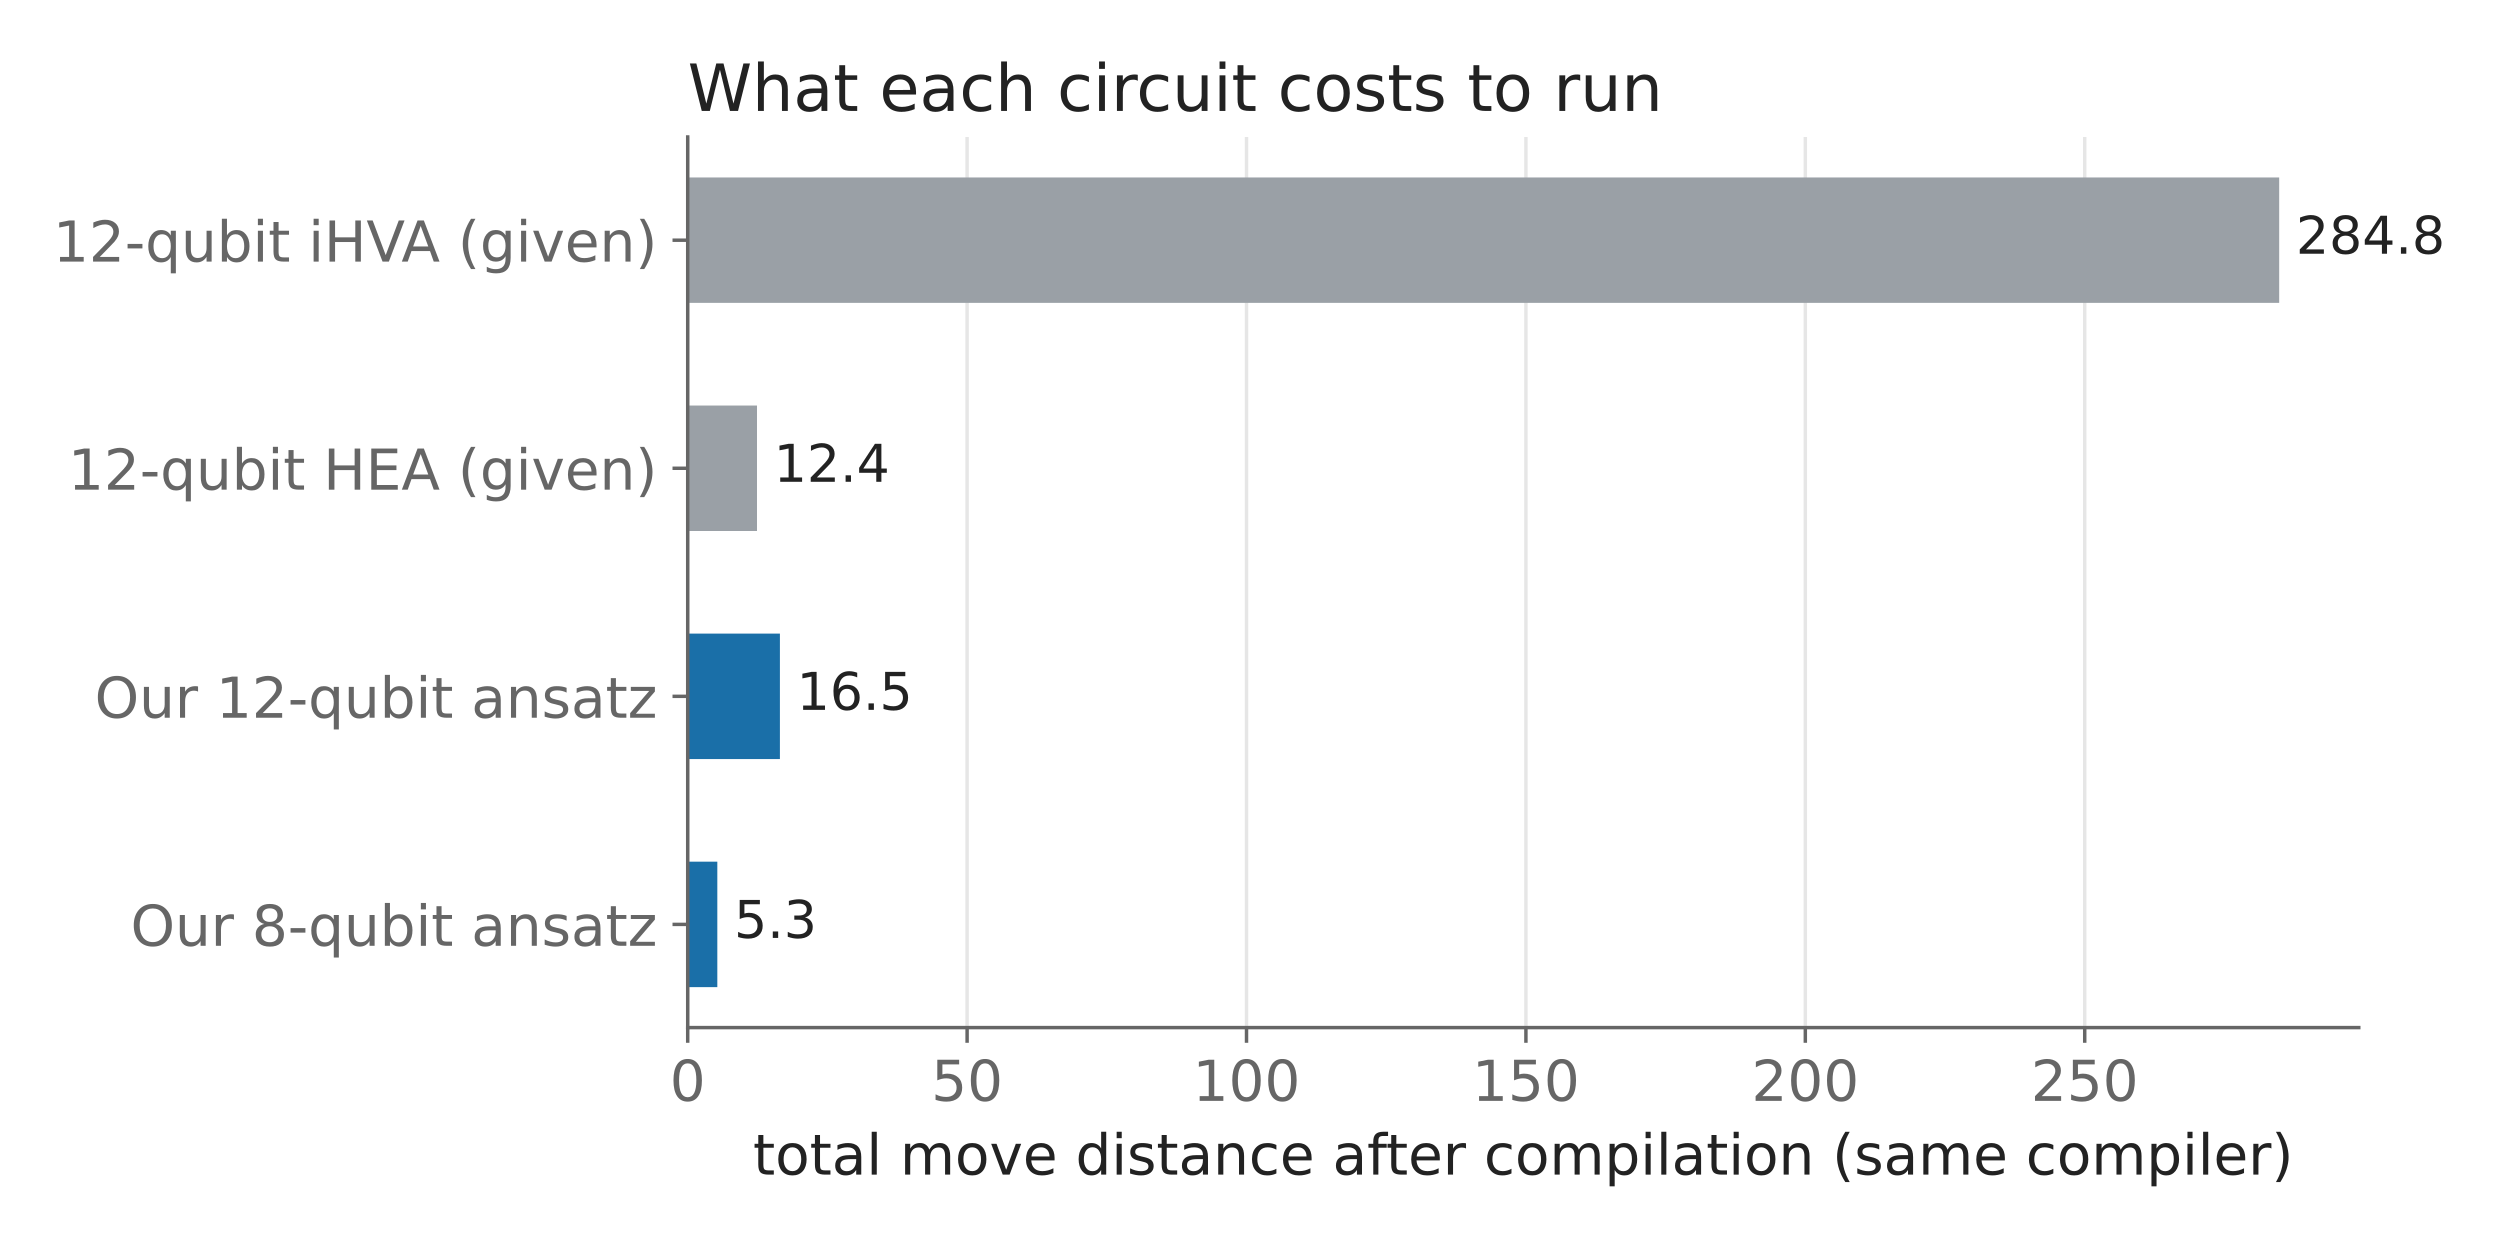
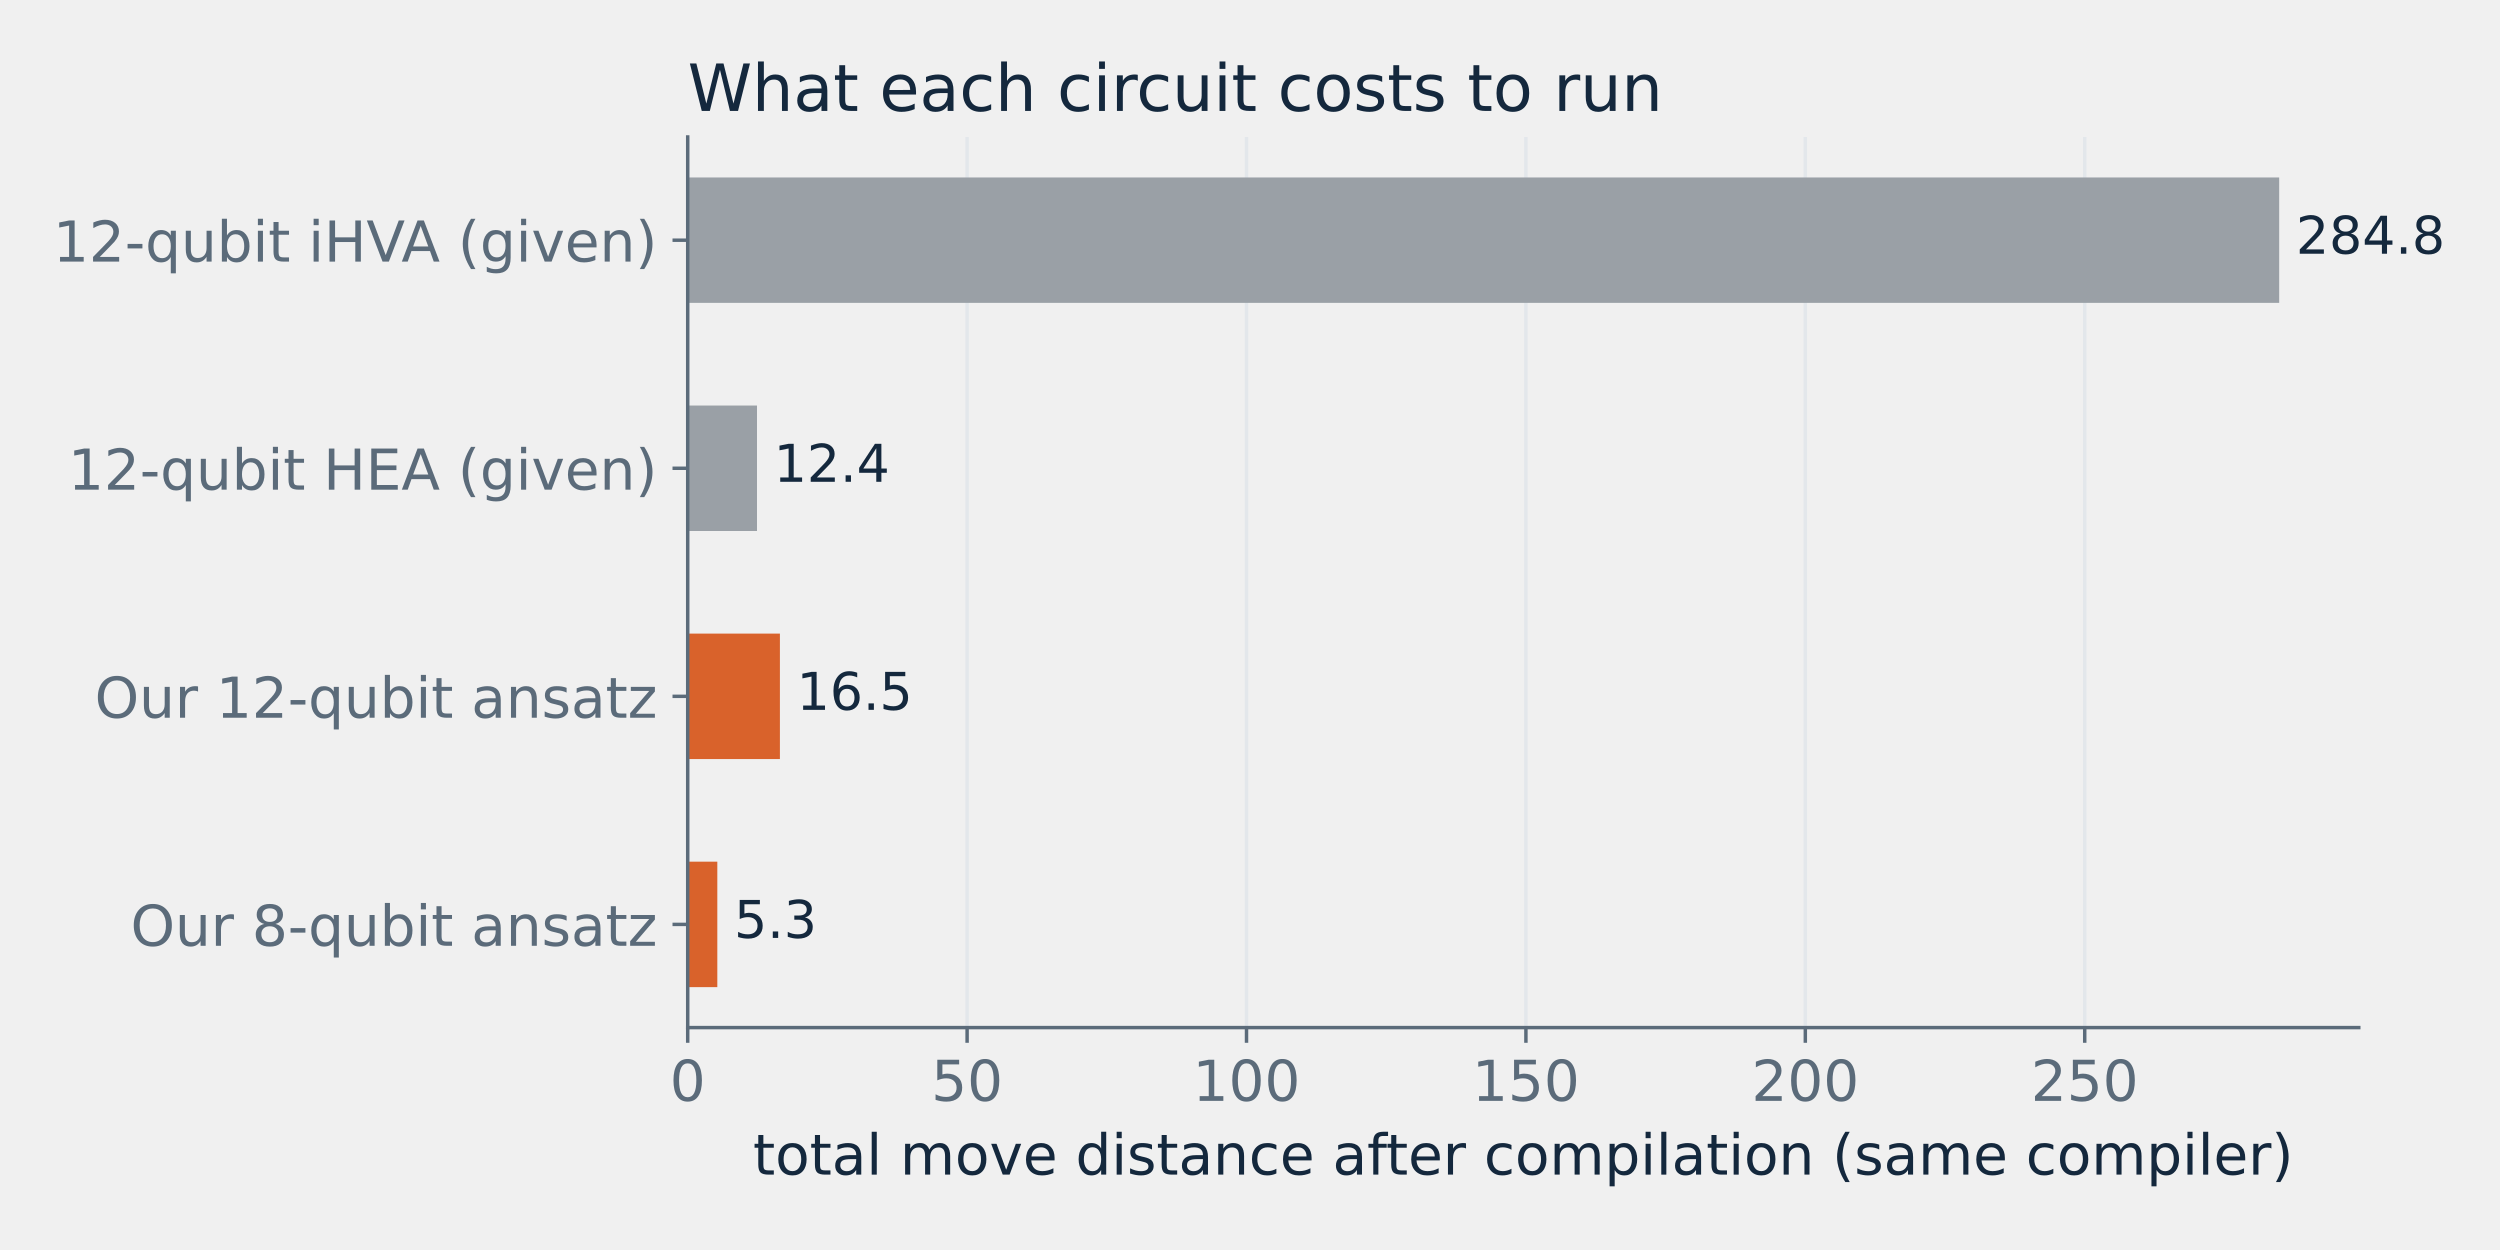
<svg xmlns="http://www.w3.org/2000/svg" xmlns:xlink="http://www.w3.org/1999/xlink" width="576pt" height="288pt" viewBox="0 0 576 288" version="1.1">
  <defs>
    <style type="text/css">*{stroke-linejoin: round; stroke-linecap: butt}</style>
  </defs>
  <g id="figure_1">
    <g id="patch_1">
-       <path d="M 0 288  L 576 288  L 576 0  L 0 0  z " style="fill: #ffffff" />
+       <path d="M 0 288  L 576 288  L 576 0  L 0 0  L 0 288  z " style="fill: none" />
    </g>
    <g id="axes_1">
      <g id="patch_2">
-         <path d="M 158.447 236.757  L 543.459 236.757  L 543.459 31.56  L 158.447 31.56  z " style="fill: #ffffff" />
+         <path d="M 158.447 236.757  L 543.459 236.757  L 543.459 31.56  L 158.447 31.56  L 158.447 236.757  z " style="fill: none" />
      </g>
      <g id="matplotlib.axis_1">
        <g id="xtick_1">
          <g id="line2d_1">
-             <path d="M 158.447 236.757  L 158.447 31.56  " clip-path="url(#p3e7af42c9e)" style="fill: none; stroke: #e6e6e6; stroke-width: 0.8; stroke-linecap: square" />
+             <path d="M 158.447 236.757  L 158.447 31.56  " clip-path="url(#p22d587f253)" style="fill: none; stroke: #e3e7eb; stroke-width: 0.8; stroke-linecap: square" />
          </g>
          <g id="line2d_2">
            <defs>
-               <path id="m13dc47c329" d="M 0 0  L 0 3.5  " style="stroke: #666666; stroke-width: 0.8" />
+               <path id="m5f0a2d4495" d="M 0 0  L 0 3.5  " style="stroke: #5b6b7a; stroke-width: 0.8" />
            </defs>
            <g>
-               <use xlink:href="#m13dc47c329" x="158.447" y="236.757" style="fill: #666666; stroke: #666666; stroke-width: 0.8" />
+               <use xlink:href="#m5f0a2d4495" x="158.447" y="236.757" style="fill: #5b6b7a; stroke: #5b6b7a; stroke-width: 0.8" />
            </g>
          </g>
          <g id="text_1">
-             <g style="fill: #666666" transform="translate(154.3119 253.6339) scale(0.13 -0.13)">
+             <g style="fill: #5b6b7a" transform="translate(154.3119 253.6339) scale(0.13 -0.13)">
              <defs>
                <path id="DejaVuSans-13" d="M 2034 4250  Q 1547 4250 1301 3770  Q 1056 3291 1056 2328  Q 1056 1369 1301 889  Q 1547 409 2034 409  Q 2525 409 2770 889  Q 3016 1369 3016 2328  Q 3016 3291 2770 3770  Q 2525 4250 2034 4250  z M 2034 4750  Q 2819 4750 3233 4129  Q 3647 3509 3647 2328  Q 3647 1150 3233 529  Q 2819 -91 2034 -91  Q 1250 -91 836 529  Q 422 1150 422 2328  Q 422 3509 836 4129  Q 1250 4750 2034 4750  z " transform="scale(0.015625)" />
              </defs>
              <use xlink:href="#DejaVuSans-13" />
            </g>
          </g>
        </g>
        <g id="xtick_2">
          <g id="line2d_3">
-             <path d="M 222.822 236.757  L 222.822 31.56  " clip-path="url(#p3e7af42c9e)" style="fill: none; stroke: #e6e6e6; stroke-width: 0.8; stroke-linecap: square" />
+             <path d="M 222.822 236.757  L 222.822 31.56  " clip-path="url(#p22d587f253)" style="fill: none; stroke: #e3e7eb; stroke-width: 0.8; stroke-linecap: square" />
          </g>
          <g id="line2d_4">
            <g>
-               <use xlink:href="#m13dc47c329" x="222.822" y="236.757" style="fill: #666666; stroke: #666666; stroke-width: 0.8" />
+               <use xlink:href="#m5f0a2d4495" x="222.822" y="236.757" style="fill: #5b6b7a; stroke: #5b6b7a; stroke-width: 0.8" />
            </g>
          </g>
          <g id="text_2">
-             <g style="fill: #666666" transform="translate(214.5508 253.6339) scale(0.13 -0.13)">
+             <g style="fill: #5b6b7a" transform="translate(214.5508 253.6339) scale(0.13 -0.13)">
              <defs>
                <path id="DejaVuSans-18" d="M 691 4666  L 3169 4666  L 3169 4134  L 1269 4134  L 1269 2991  Q 1406 3038 1543 3061  Q 1681 3084 1819 3084  Q 2600 3084 3056 2656  Q 3513 2228 3513 1497  Q 3513 744 3044 326  Q 2575 -91 1722 -91  Q 1428 -91 1123 -41  Q 819 9 494 109  L 494 744  Q 775 591 1075 516  Q 1375 441 1709 441  Q 2250 441 2565 725  Q 2881 1009 2881 1497  Q 2881 1984 2565 2268  Q 2250 2553 1709 2553  Q 1456 2553 1204 2497  Q 953 2441 691 2322  L 691 4666  z " transform="scale(0.015625)" />
              </defs>
              <use xlink:href="#DejaVuSans-18" />
              <use xlink:href="#DejaVuSans-13" transform="translate(63.625 0)" />
            </g>
          </g>
        </g>
        <g id="xtick_3">
          <g id="line2d_5">
-             <path d="M 287.197 236.757  L 287.197 31.56  " clip-path="url(#p3e7af42c9e)" style="fill: none; stroke: #e6e6e6; stroke-width: 0.8; stroke-linecap: square" />
+             <path d="M 287.197 236.757  L 287.197 31.56  " clip-path="url(#p22d587f253)" style="fill: none; stroke: #e3e7eb; stroke-width: 0.8; stroke-linecap: square" />
          </g>
          <g id="line2d_6">
            <g>
-               <use xlink:href="#m13dc47c329" x="287.197" y="236.757" style="fill: #666666; stroke: #666666; stroke-width: 0.8" />
+               <use xlink:href="#m5f0a2d4495" x="287.197" y="236.757" style="fill: #5b6b7a; stroke: #5b6b7a; stroke-width: 0.8" />
            </g>
          </g>
          <g id="text_3">
-             <g style="fill: #666666" transform="translate(274.7897 253.6339) scale(0.13 -0.13)">
+             <g style="fill: #5b6b7a" transform="translate(274.7897 253.6339) scale(0.13 -0.13)">
              <defs>
                <path id="DejaVuSans-14" d="M 794 531  L 1825 531  L 1825 4091  L 703 3866  L 703 4441  L 1819 4666  L 2450 4666  L 2450 531  L 3481 531  L 3481 0  L 794 0  L 794 531  z " transform="scale(0.015625)" />
              </defs>
              <use xlink:href="#DejaVuSans-14" />
              <use xlink:href="#DejaVuSans-13" transform="translate(63.625 0)" />
              <use xlink:href="#DejaVuSans-13" transform="translate(127.25 0)" />
            </g>
          </g>
        </g>
        <g id="xtick_4">
          <g id="line2d_7">
-             <path d="M 351.571 236.757  L 351.571 31.56  " clip-path="url(#p3e7af42c9e)" style="fill: none; stroke: #e6e6e6; stroke-width: 0.8; stroke-linecap: square" />
+             <path d="M 351.571 236.757  L 351.571 31.56  " clip-path="url(#p22d587f253)" style="fill: none; stroke: #e3e7eb; stroke-width: 0.8; stroke-linecap: square" />
          </g>
          <g id="line2d_8">
            <g>
-               <use xlink:href="#m13dc47c329" x="351.571" y="236.757" style="fill: #666666; stroke: #666666; stroke-width: 0.8" />
+               <use xlink:href="#m5f0a2d4495" x="351.571" y="236.757" style="fill: #5b6b7a; stroke: #5b6b7a; stroke-width: 0.8" />
            </g>
          </g>
          <g id="text_4">
-             <g style="fill: #666666" transform="translate(339.1643 253.6339) scale(0.13 -0.13)">
+             <g style="fill: #5b6b7a" transform="translate(339.1643 253.6339) scale(0.13 -0.13)">
              <use xlink:href="#DejaVuSans-14" />
              <use xlink:href="#DejaVuSans-18" transform="translate(63.625 0)" />
              <use xlink:href="#DejaVuSans-13" transform="translate(127.25 0)" />
            </g>
          </g>
        </g>
        <g id="xtick_5">
          <g id="line2d_9">
-             <path d="M 415.946 236.757  L 415.946 31.56  " clip-path="url(#p3e7af42c9e)" style="fill: none; stroke: #e6e6e6; stroke-width: 0.8; stroke-linecap: square" />
+             <path d="M 415.946 236.757  L 415.946 31.56  " clip-path="url(#p22d587f253)" style="fill: none; stroke: #e3e7eb; stroke-width: 0.8; stroke-linecap: square" />
          </g>
          <g id="line2d_10">
            <g>
-               <use xlink:href="#m13dc47c329" x="415.946" y="236.757" style="fill: #666666; stroke: #666666; stroke-width: 0.8" />
+               <use xlink:href="#m5f0a2d4495" x="415.946" y="236.757" style="fill: #5b6b7a; stroke: #5b6b7a; stroke-width: 0.8" />
            </g>
          </g>
          <g id="text_5">
-             <g style="fill: #666666" transform="translate(403.5388 253.6339) scale(0.13 -0.13)">
+             <g style="fill: #5b6b7a" transform="translate(403.5388 253.6339) scale(0.13 -0.13)">
              <defs>
                <path id="DejaVuSans-15" d="M 1228 531  L 3431 531  L 3431 0  L 469 0  L 469 531  Q 828 903 1448 1529  Q 2069 2156 2228 2338  Q 2531 2678 2651 2914  Q 2772 3150 2772 3378  Q 2772 3750 2511 3984  Q 2250 4219 1831 4219  Q 1534 4219 1204 4116  Q 875 4013 500 3803  L 500 4441  Q 881 4594 1212 4672  Q 1544 4750 1819 4750  Q 2544 4750 2975 4387  Q 3406 4025 3406 3419  Q 3406 3131 3298 2873  Q 3191 2616 2906 2266  Q 2828 2175 2409 1742  Q 1991 1309 1228 531  z " transform="scale(0.015625)" />
              </defs>
              <use xlink:href="#DejaVuSans-15" />
              <use xlink:href="#DejaVuSans-13" transform="translate(63.625 0)" />
              <use xlink:href="#DejaVuSans-13" transform="translate(127.25 0)" />
            </g>
          </g>
        </g>
        <g id="xtick_6">
          <g id="line2d_11">
-             <path d="M 480.32 236.757  L 480.32 31.56  " clip-path="url(#p3e7af42c9e)" style="fill: none; stroke: #e6e6e6; stroke-width: 0.8; stroke-linecap: square" />
+             <path d="M 480.32 236.757  L 480.32 31.56  " clip-path="url(#p22d587f253)" style="fill: none; stroke: #e3e7eb; stroke-width: 0.8; stroke-linecap: square" />
          </g>
          <g id="line2d_12">
            <g>
-               <use xlink:href="#m13dc47c329" x="480.32" y="236.757" style="fill: #666666; stroke: #666666; stroke-width: 0.8" />
+               <use xlink:href="#m5f0a2d4495" x="480.32" y="236.757" style="fill: #5b6b7a; stroke: #5b6b7a; stroke-width: 0.8" />
            </g>
          </g>
          <g id="text_6">
-             <g style="fill: #666666" transform="translate(467.9134 253.6339) scale(0.13 -0.13)">
+             <g style="fill: #5b6b7a" transform="translate(467.9134 253.6339) scale(0.13 -0.13)">
              <use xlink:href="#DejaVuSans-15" />
              <use xlink:href="#DejaVuSans-18" transform="translate(63.625 0)" />
              <use xlink:href="#DejaVuSans-13" transform="translate(127.25 0)" />
            </g>
          </g>
        </g>
        <g id="text_7">
-           <g style="fill: #222222" transform="translate(173.5011 270.6349) scale(0.13 -0.13)">
+           <g style="fill: #14283d" transform="translate(173.5011 270.6349) scale(0.13 -0.13)">
            <defs>
              <path id="DejaVuSans-57" d="M 1172 4494  L 1172 3500  L 2356 3500  L 2356 3053  L 1172 3053  L 1172 1153  Q 1172 725 1289 603  Q 1406 481 1766 481  L 2356 481  L 2356 0  L 1766 0  Q 1100 0 847 248  Q 594 497 594 1153  L 594 3053  L 172 3053  L 172 3500  L 594 3500  L 594 4494  L 1172 4494  z " transform="scale(0.015625)" />
              <path id="DejaVuSans-52" d="M 1959 3097  Q 1497 3097 1228 2736  Q 959 2375 959 1747  Q 959 1119 1226 758  Q 1494 397 1959 397  Q 2419 397 2687 759  Q 2956 1122 2956 1747  Q 2956 2369 2687 2733  Q 2419 3097 1959 3097  z M 1959 3584  Q 2709 3584 3137 3096  Q 3566 2609 3566 1747  Q 3566 888 3137 398  Q 2709 -91 1959 -91  Q 1206 -91 779 398  Q 353 888 353 1747  Q 353 2609 779 3096  Q 1206 3584 1959 3584  z " transform="scale(0.015625)" />
              <path id="DejaVuSans-44" d="M 2194 1759  Q 1497 1759 1228 1600  Q 959 1441 959 1056  Q 959 750 1161 570  Q 1363 391 1709 391  Q 2188 391 2477 730  Q 2766 1069 2766 1631  L 2766 1759  L 2194 1759  z M 3341 1997  L 3341 0  L 2766 0  L 2766 531  Q 2569 213 2275 61  Q 1981 -91 1556 -91  Q 1019 -91 701 211  Q 384 513 384 1019  Q 384 1609 779 1909  Q 1175 2209 1959 2209  L 2766 2209  L 2766 2266  Q 2766 2663 2505 2880  Q 2244 3097 1772 3097  Q 1472 3097 1187 3025  Q 903 2953 641 2809  L 641 3341  Q 956 3463 1253 3523  Q 1550 3584 1831 3584  Q 2591 3584 2966 3190  Q 3341 2797 3341 1997  z " transform="scale(0.015625)" />
              <path id="DejaVuSans-4f" d="M 603 4863  L 1178 4863  L 1178 0  L 603 0  L 603 4863  z " transform="scale(0.015625)" />
              <path id="DejaVuSans-3" transform="scale(0.015625)" />
              <path id="DejaVuSans-50" d="M 3328 2828  Q 3544 3216 3844 3400  Q 4144 3584 4550 3584  Q 5097 3584 5394 3201  Q 5691 2819 5691 2113  L 5691 0  L 5113 0  L 5113 2094  Q 5113 2597 4934 2840  Q 4756 3084 4391 3084  Q 3944 3084 3684 2787  Q 3425 2491 3425 1978  L 3425 0  L 2847 0  L 2847 2094  Q 2847 2600 2669 2842  Q 2491 3084 2119 3084  Q 1678 3084 1418 2786  Q 1159 2488 1159 1978  L 1159 0  L 581 0  L 581 3500  L 1159 3500  L 1159 2956  Q 1356 3278 1631 3431  Q 1906 3584 2284 3584  Q 2666 3584 2933 3390  Q 3200 3197 3328 2828  z " transform="scale(0.015625)" />
              <path id="DejaVuSans-59" d="M 191 3500  L 800 3500  L 1894 563  L 2988 3500  L 3597 3500  L 2284 0  L 1503 0  L 191 3500  z " transform="scale(0.015625)" />
              <path id="DejaVuSans-48" d="M 3597 1894  L 3597 1613  L 953 1613  Q 991 1019 1311 708  Q 1631 397 2203 397  Q 2534 397 2845 478  Q 3156 559 3463 722  L 3463 178  Q 3153 47 2828 -22  Q 2503 -91 2169 -91  Q 1331 -91 842 396  Q 353 884 353 1716  Q 353 2575 817 3079  Q 1281 3584 2069 3584  Q 2775 3584 3186 3129  Q 3597 2675 3597 1894  z M 3022 2063  Q 3016 2534 2758 2815  Q 2500 3097 2075 3097  Q 1594 3097 1305 2825  Q 1016 2553 972 2059  L 3022 2063  z " transform="scale(0.015625)" />
              <path id="DejaVuSans-47" d="M 2906 2969  L 2906 4863  L 3481 4863  L 3481 0  L 2906 0  L 2906 525  Q 2725 213 2448 61  Q 2172 -91 1784 -91  Q 1150 -91 751 415  Q 353 922 353 1747  Q 353 2572 751 3078  Q 1150 3584 1784 3584  Q 2172 3584 2448 3432  Q 2725 3281 2906 2969  z M 947 1747  Q 947 1113 1208 752  Q 1469 391 1925 391  Q 2381 391 2643 752  Q 2906 1113 2906 1747  Q 2906 2381 2643 2742  Q 2381 3103 1925 3103  Q 1469 3103 1208 2742  Q 947 2381 947 1747  z " transform="scale(0.015625)" />
              <path id="DejaVuSans-4c" d="M 603 3500  L 1178 3500  L 1178 0  L 603 0  L 603 3500  z M 603 4863  L 1178 4863  L 1178 4134  L 603 4134  L 603 4863  z " transform="scale(0.015625)" />
              <path id="DejaVuSans-56" d="M 2834 3397  L 2834 2853  Q 2591 2978 2328 3040  Q 2066 3103 1784 3103  Q 1356 3103 1142 2972  Q 928 2841 928 2578  Q 928 2378 1081 2264  Q 1234 2150 1697 2047  L 1894 2003  Q 2506 1872 2764 1633  Q 3022 1394 3022 966  Q 3022 478 2636 193  Q 2250 -91 1575 -91  Q 1294 -91 989 -36  Q 684 19 347 128  L 347 722  Q 666 556 975 473  Q 1284 391 1588 391  Q 1994 391 2212 530  Q 2431 669 2431 922  Q 2431 1156 2273 1281  Q 2116 1406 1581 1522  L 1381 1569  Q 847 1681 609 1914  Q 372 2147 372 2553  Q 372 3047 722 3315  Q 1072 3584 1716 3584  Q 2034 3584 2315 3537  Q 2597 3491 2834 3397  z " transform="scale(0.015625)" />
              <path id="DejaVuSans-51" d="M 3513 2113  L 3513 0  L 2938 0  L 2938 2094  Q 2938 2591 2744 2837  Q 2550 3084 2163 3084  Q 1697 3084 1428 2787  Q 1159 2491 1159 1978  L 1159 0  L 581 0  L 581 3500  L 1159 3500  L 1159 2956  Q 1366 3272 1645 3428  Q 1925 3584 2291 3584  Q 2894 3584 3203 3211  Q 3513 2838 3513 2113  z " transform="scale(0.015625)" />
              <path id="DejaVuSans-46" d="M 3122 3366  L 3122 2828  Q 2878 2963 2633 3030  Q 2388 3097 2138 3097  Q 1578 3097 1268 2742  Q 959 2388 959 1747  Q 959 1106 1268 751  Q 1578 397 2138 397  Q 2388 397 2633 464  Q 2878 531 3122 666  L 3122 134  Q 2881 22 2623 -34  Q 2366 -91 2075 -91  Q 1284 -91 818 406  Q 353 903 353 1747  Q 353 2603 823 3093  Q 1294 3584 2113 3584  Q 2378 3584 2631 3529  Q 2884 3475 3122 3366  z " transform="scale(0.015625)" />
              <path id="DejaVuSans-49" d="M 2375 4863  L 2375 4384  L 1825 4384  Q 1516 4384 1395 4259  Q 1275 4134 1275 3809  L 1275 3500  L 2222 3500  L 2222 3053  L 1275 3053  L 1275 0  L 697 0  L 697 3053  L 147 3053  L 147 3500  L 697 3500  L 697 3744  Q 697 4328 969 4595  Q 1241 4863 1831 4863  L 2375 4863  z " transform="scale(0.015625)" />
              <path id="DejaVuSans-55" d="M 2631 2963  Q 2534 3019 2420 3045  Q 2306 3072 2169 3072  Q 1681 3072 1420 2755  Q 1159 2438 1159 1844  L 1159 0  L 581 0  L 581 3500  L 1159 3500  L 1159 2956  Q 1341 3275 1631 3429  Q 1922 3584 2338 3584  Q 2397 3584 2469 3576  Q 2541 3569 2628 3553  L 2631 2963  z " transform="scale(0.015625)" />
              <path id="DejaVuSans-53" d="M 1159 525  L 1159 -1331  L 581 -1331  L 581 3500  L 1159 3500  L 1159 2969  Q 1341 3281 1617 3432  Q 1894 3584 2278 3584  Q 2916 3584 3314 3078  Q 3713 2572 3713 1747  Q 3713 922 3314 415  Q 2916 -91 2278 -91  Q 1894 -91 1617 61  Q 1341 213 1159 525  z M 3116 1747  Q 3116 2381 2855 2742  Q 2594 3103 2138 3103  Q 1681 3103 1420 2742  Q 1159 2381 1159 1747  Q 1159 1113 1420 752  Q 1681 391 2138 391  Q 2594 391 2855 752  Q 3116 1113 3116 1747  z " transform="scale(0.015625)" />
              <path id="DejaVuSans-b" d="M 1984 4856  Q 1566 4138 1362 3434  Q 1159 2731 1159 2009  Q 1159 1288 1364 580  Q 1569 -128 1984 -844  L 1484 -844  Q 1016 -109 783 600  Q 550 1309 550 2009  Q 550 2706 781 3412  Q 1013 4119 1484 4856  L 1984 4856  z " transform="scale(0.015625)" />
              <path id="DejaVuSans-c" d="M 513 4856  L 1013 4856  Q 1481 4119 1714 3412  Q 1947 2706 1947 2009  Q 1947 1309 1714 600  Q 1481 -109 1013 -844  L 513 -844  Q 928 -128 1133 580  Q 1338 1288 1338 2009  Q 1338 2731 1133 3434  Q 928 4138 513 4856  z " transform="scale(0.015625)" />
            </defs>
            <use xlink:href="#DejaVuSans-57" />
            <use xlink:href="#DejaVuSans-52" transform="translate(39.20312 0)" />
            <use xlink:href="#DejaVuSans-57" transform="translate(100.3906 0)" />
            <use xlink:href="#DejaVuSans-44" transform="translate(139.5938 0)" />
            <use xlink:href="#DejaVuSans-4f" transform="translate(200.875 0)" />
            <use xlink:href="#DejaVuSans-3" transform="translate(228.6562 0)" />
            <use xlink:href="#DejaVuSans-50" transform="translate(260.4375 0)" />
            <use xlink:href="#DejaVuSans-52" transform="translate(357.8438 0)" />
            <use xlink:href="#DejaVuSans-59" transform="translate(419.0312 0)" />
            <use xlink:href="#DejaVuSans-48" transform="translate(478.2188 0)" />
            <use xlink:href="#DejaVuSans-3" transform="translate(539.75 0)" />
            <use xlink:href="#DejaVuSans-47" transform="translate(571.5312 0)" />
            <use xlink:href="#DejaVuSans-4c" transform="translate(635.0156 0)" />
            <use xlink:href="#DejaVuSans-56" transform="translate(662.7969 0)" />
            <use xlink:href="#DejaVuSans-57" transform="translate(714.8906 0)" />
            <use xlink:href="#DejaVuSans-44" transform="translate(754.0938 0)" />
            <use xlink:href="#DejaVuSans-51" transform="translate(815.375 0)" />
            <use xlink:href="#DejaVuSans-46" transform="translate(878.75 0)" />
            <use xlink:href="#DejaVuSans-48" transform="translate(933.7344 0)" />
            <use xlink:href="#DejaVuSans-3" transform="translate(995.2656 0)" />
            <use xlink:href="#DejaVuSans-44" transform="translate(1027.047 0)" />
            <use xlink:href="#DejaVuSans-49" transform="translate(1088.328 0)" />
            <use xlink:href="#DejaVuSans-57" transform="translate(1121.781 0)" />
            <use xlink:href="#DejaVuSans-48" transform="translate(1160.984 0)" />
            <use xlink:href="#DejaVuSans-55" transform="translate(1222.516 0)" />
            <use xlink:href="#DejaVuSans-3" transform="translate(1263.625 0)" />
            <use xlink:href="#DejaVuSans-46" transform="translate(1295.406 0)" />
            <use xlink:href="#DejaVuSans-52" transform="translate(1350.391 0)" />
            <use xlink:href="#DejaVuSans-50" transform="translate(1411.578 0)" />
            <use xlink:href="#DejaVuSans-53" transform="translate(1508.984 0)" />
            <use xlink:href="#DejaVuSans-4c" transform="translate(1572.469 0)" />
            <use xlink:href="#DejaVuSans-4f" transform="translate(1600.25 0)" />
            <use xlink:href="#DejaVuSans-44" transform="translate(1628.031 0)" />
            <use xlink:href="#DejaVuSans-57" transform="translate(1689.312 0)" />
            <use xlink:href="#DejaVuSans-4c" transform="translate(1728.516 0)" />
            <use xlink:href="#DejaVuSans-52" transform="translate(1756.297 0)" />
            <use xlink:href="#DejaVuSans-51" transform="translate(1817.484 0)" />
            <use xlink:href="#DejaVuSans-3" transform="translate(1880.859 0)" />
            <use xlink:href="#DejaVuSans-b" transform="translate(1912.641 0)" />
            <use xlink:href="#DejaVuSans-56" transform="translate(1951.656 0)" />
            <use xlink:href="#DejaVuSans-44" transform="translate(2003.75 0)" />
            <use xlink:href="#DejaVuSans-50" transform="translate(2065.031 0)" />
            <use xlink:href="#DejaVuSans-48" transform="translate(2162.438 0)" />
            <use xlink:href="#DejaVuSans-3" transform="translate(2223.969 0)" />
            <use xlink:href="#DejaVuSans-46" transform="translate(2255.75 0)" />
            <use xlink:href="#DejaVuSans-52" transform="translate(2310.734 0)" />
            <use xlink:href="#DejaVuSans-50" transform="translate(2371.922 0)" />
            <use xlink:href="#DejaVuSans-53" transform="translate(2469.328 0)" />
            <use xlink:href="#DejaVuSans-4c" transform="translate(2532.812 0)" />
            <use xlink:href="#DejaVuSans-4f" transform="translate(2560.594 0)" />
            <use xlink:href="#DejaVuSans-48" transform="translate(2588.375 0)" />
            <use xlink:href="#DejaVuSans-55" transform="translate(2649.906 0)" />
            <use xlink:href="#DejaVuSans-c" transform="translate(2691.016 0)" />
          </g>
        </g>
      </g>
      <g id="matplotlib.axis_2">
        <g id="ytick_1">
          <g id="line2d_13">
            <defs>
-               <path id="ma9d36ca8ea" d="M 0 0  L -3.5 0  " style="stroke: #666666; stroke-width: 0.8" />
+               <path id="mb77bdc55b0" d="M 0 0  L -3.5 0  " style="stroke: #5b6b7a; stroke-width: 0.8" />
            </defs>
            <g>
-               <use xlink:href="#ma9d36ca8ea" x="158.447" y="55.338" style="fill: #666666; stroke: #666666; stroke-width: 0.8" />
+               <use xlink:href="#mb77bdc55b0" x="158.447" y="55.338" style="fill: #5b6b7a; stroke: #5b6b7a; stroke-width: 0.8" />
            </g>
          </g>
          <g id="text_8">
-             <g style="fill: #666666" transform="translate(12.21547 60.27661) scale(0.13 -0.13)">
+             <g style="fill: #5b6b7a" transform="translate(12.21547 60.27661) scale(0.13 -0.13)">
              <defs>
                <path id="DejaVuSans-10" d="M 313 2009  L 1997 2009  L 1997 1497  L 313 1497  L 313 2009  z " transform="scale(0.015625)" />
                <path id="DejaVuSans-54" d="M 947 1747  Q 947 1113 1208 752  Q 1469 391 1925 391  Q 2381 391 2643 752  Q 2906 1113 2906 1747  Q 2906 2381 2643 2742  Q 2381 3103 1925 3103  Q 1469 3103 1208 2742  Q 947 2381 947 1747  z M 2906 525  Q 2725 213 2448 61  Q 2172 -91 1784 -91  Q 1150 -91 751 415  Q 353 922 353 1747  Q 353 2572 751 3078  Q 1150 3584 1784 3584  Q 2172 3584 2448 3432  Q 2725 3281 2906 2969  L 2906 3500  L 3481 3500  L 3481 -1331  L 2906 -1331  L 2906 525  z " transform="scale(0.015625)" />
                <path id="DejaVuSans-58" d="M 544 1381  L 544 3500  L 1119 3500  L 1119 1403  Q 1119 906 1312 657  Q 1506 409 1894 409  Q 2359 409 2629 706  Q 2900 1003 2900 1516  L 2900 3500  L 3475 3500  L 3475 0  L 2900 0  L 2900 538  Q 2691 219 2414 64  Q 2138 -91 1772 -91  Q 1169 -91 856 284  Q 544 659 544 1381  z M 1991 3584  L 1991 3584  z " transform="scale(0.015625)" />
                <path id="DejaVuSans-45" d="M 3116 1747  Q 3116 2381 2855 2742  Q 2594 3103 2138 3103  Q 1681 3103 1420 2742  Q 1159 2381 1159 1747  Q 1159 1113 1420 752  Q 1681 391 2138 391  Q 2594 391 2855 752  Q 3116 1113 3116 1747  z M 1159 2969  Q 1341 3281 1617 3432  Q 1894 3584 2278 3584  Q 2916 3584 3314 3078  Q 3713 2572 3713 1747  Q 3713 922 3314 415  Q 2916 -91 2278 -91  Q 1894 -91 1617 61  Q 1341 213 1159 525  L 1159 0  L 581 0  L 581 4863  L 1159 4863  L 1159 2969  z " transform="scale(0.015625)" />
                <path id="DejaVuSans-2b" d="M 628 4666  L 1259 4666  L 1259 2753  L 3553 2753  L 3553 4666  L 4184 4666  L 4184 0  L 3553 0  L 3553 2222  L 1259 2222  L 1259 0  L 628 0  L 628 4666  z " transform="scale(0.015625)" />
                <path id="DejaVuSans-39" d="M 1831 0  L 50 4666  L 709 4666  L 2188 738  L 3669 4666  L 4325 4666  L 2547 0  L 1831 0  z " transform="scale(0.015625)" />
                <path id="DejaVuSans-24" d="M 2188 4044  L 1331 1722  L 3047 1722  L 2188 4044  z M 1831 4666  L 2547 4666  L 4325 0  L 3669 0  L 3244 1197  L 1141 1197  L 716 0  L 50 0  L 1831 4666  z " transform="scale(0.015625)" />
                <path id="DejaVuSans-4a" d="M 2906 1791  Q 2906 2416 2648 2759  Q 2391 3103 1925 3103  Q 1463 3103 1205 2759  Q 947 2416 947 1791  Q 947 1169 1205 825  Q 1463 481 1925 481  Q 2391 481 2648 825  Q 2906 1169 2906 1791  z M 3481 434  Q 3481 -459 3084 -895  Q 2688 -1331 1869 -1331  Q 1566 -1331 1297 -1286  Q 1028 -1241 775 -1147  L 775 -588  Q 1028 -725 1275 -790  Q 1522 -856 1778 -856  Q 2344 -856 2625 -561  Q 2906 -266 2906 331  L 2906 616  Q 2728 306 2450 153  Q 2172 0 1784 0  Q 1141 0 747 490  Q 353 981 353 1791  Q 353 2603 747 3093  Q 1141 3584 1784 3584  Q 2172 3584 2450 3431  Q 2728 3278 2906 2969  L 2906 3500  L 3481 3500  L 3481 434  z " transform="scale(0.015625)" />
              </defs>
              <use xlink:href="#DejaVuSans-14" />
              <use xlink:href="#DejaVuSans-15" transform="translate(63.625 0)" />
              <use xlink:href="#DejaVuSans-10" transform="translate(127.25 0)" />
              <use xlink:href="#DejaVuSans-54" transform="translate(163.3281 0)" />
              <use xlink:href="#DejaVuSans-58" transform="translate(226.8125 0)" />
              <use xlink:href="#DejaVuSans-45" transform="translate(290.1875 0)" />
              <use xlink:href="#DejaVuSans-4c" transform="translate(353.6719 0)" />
              <use xlink:href="#DejaVuSans-57" transform="translate(381.4531 0)" />
              <use xlink:href="#DejaVuSans-3" transform="translate(420.6562 0)" />
              <use xlink:href="#DejaVuSans-4c" transform="translate(452.4375 0)" />
              <use xlink:href="#DejaVuSans-2b" transform="translate(480.2188 0)" />
              <use xlink:href="#DejaVuSans-39" transform="translate(555.4219 0)" />
              <use xlink:href="#DejaVuSans-24" transform="translate(617.4375 0)" />
              <use xlink:href="#DejaVuSans-3" transform="translate(685.8438 0)" />
              <use xlink:href="#DejaVuSans-b" transform="translate(717.625 0)" />
              <use xlink:href="#DejaVuSans-4a" transform="translate(756.6406 0)" />
              <use xlink:href="#DejaVuSans-4c" transform="translate(820.125 0)" />
              <use xlink:href="#DejaVuSans-59" transform="translate(847.9062 0)" />
              <use xlink:href="#DejaVuSans-48" transform="translate(907.0938 0)" />
              <use xlink:href="#DejaVuSans-51" transform="translate(968.625 0)" />
              <use xlink:href="#DejaVuSans-c" transform="translate(1032 0)" />
            </g>
          </g>
        </g>
        <g id="ytick_2">
          <g id="line2d_14">
            <g>
-               <use xlink:href="#ma9d36ca8ea" x="158.447" y="107.885" style="fill: #666666; stroke: #666666; stroke-width: 0.8" />
+               <use xlink:href="#mb77bdc55b0" x="158.447" y="107.885" style="fill: #5b6b7a; stroke: #5b6b7a; stroke-width: 0.8" />
            </g>
          </g>
          <g id="text_9">
-             <g style="fill: #666666" transform="translate(15.67469 112.8238) scale(0.13 -0.13)">
+             <g style="fill: #5b6b7a" transform="translate(15.67469 112.8238) scale(0.13 -0.13)">
              <defs>
                <path id="DejaVuSans-28" d="M 628 4666  L 3578 4666  L 3578 4134  L 1259 4134  L 1259 2753  L 3481 2753  L 3481 2222  L 1259 2222  L 1259 531  L 3634 531  L 3634 0  L 628 0  L 628 4666  z " transform="scale(0.015625)" />
              </defs>
              <use xlink:href="#DejaVuSans-14" />
              <use xlink:href="#DejaVuSans-15" transform="translate(63.625 0)" />
              <use xlink:href="#DejaVuSans-10" transform="translate(127.25 0)" />
              <use xlink:href="#DejaVuSans-54" transform="translate(163.3281 0)" />
              <use xlink:href="#DejaVuSans-58" transform="translate(226.8125 0)" />
              <use xlink:href="#DejaVuSans-45" transform="translate(290.1875 0)" />
              <use xlink:href="#DejaVuSans-4c" transform="translate(353.6719 0)" />
              <use xlink:href="#DejaVuSans-57" transform="translate(381.4531 0)" />
              <use xlink:href="#DejaVuSans-3" transform="translate(420.6562 0)" />
              <use xlink:href="#DejaVuSans-2b" transform="translate(452.4375 0)" />
              <use xlink:href="#DejaVuSans-28" transform="translate(527.6406 0)" />
              <use xlink:href="#DejaVuSans-24" transform="translate(590.8281 0)" />
              <use xlink:href="#DejaVuSans-3" transform="translate(659.2344 0)" />
              <use xlink:href="#DejaVuSans-b" transform="translate(691.0156 0)" />
              <use xlink:href="#DejaVuSans-4a" transform="translate(730.0312 0)" />
              <use xlink:href="#DejaVuSans-4c" transform="translate(793.5156 0)" />
              <use xlink:href="#DejaVuSans-59" transform="translate(821.2969 0)" />
              <use xlink:href="#DejaVuSans-48" transform="translate(880.4844 0)" />
              <use xlink:href="#DejaVuSans-51" transform="translate(942.0156 0)" />
              <use xlink:href="#DejaVuSans-c" transform="translate(1005.391 0)" />
            </g>
          </g>
        </g>
        <g id="ytick_3">
          <g id="line2d_15">
            <g>
-               <use xlink:href="#ma9d36ca8ea" x="158.447" y="160.432" style="fill: #666666; stroke: #666666; stroke-width: 0.8" />
+               <use xlink:href="#mb77bdc55b0" x="158.447" y="160.432" style="fill: #5b6b7a; stroke: #5b6b7a; stroke-width: 0.8" />
            </g>
          </g>
          <g id="text_10">
-             <g style="fill: #666666" transform="translate(21.81922 165.3711) scale(0.13 -0.13)">
+             <g style="fill: #5b6b7a" transform="translate(21.81922 165.3711) scale(0.13 -0.13)">
              <defs>
                <path id="DejaVuSans-32" d="M 2522 4238  Q 1834 4238 1429 3725  Q 1025 3213 1025 2328  Q 1025 1447 1429 934  Q 1834 422 2522 422  Q 3209 422 3611 934  Q 4013 1447 4013 2328  Q 4013 3213 3611 3725  Q 3209 4238 2522 4238  z M 2522 4750  Q 3503 4750 4090 4092  Q 4678 3434 4678 2328  Q 4678 1225 4090 567  Q 3503 -91 2522 -91  Q 1538 -91 948 565  Q 359 1222 359 2328  Q 359 3434 948 4092  Q 1538 4750 2522 4750  z " transform="scale(0.015625)" />
                <path id="DejaVuSans-5d" d="M 353 3500  L 3084 3500  L 3084 2975  L 922 459  L 3084 459  L 3084 0  L 275 0  L 275 525  L 2438 3041  L 353 3041  L 353 3500  z " transform="scale(0.015625)" />
              </defs>
              <use xlink:href="#DejaVuSans-32" />
              <use xlink:href="#DejaVuSans-58" transform="translate(78.71875 0)" />
              <use xlink:href="#DejaVuSans-55" transform="translate(142.0938 0)" />
              <use xlink:href="#DejaVuSans-3" transform="translate(183.2031 0)" />
              <use xlink:href="#DejaVuSans-14" transform="translate(214.9844 0)" />
              <use xlink:href="#DejaVuSans-15" transform="translate(278.6094 0)" />
              <use xlink:href="#DejaVuSans-10" transform="translate(342.2344 0)" />
              <use xlink:href="#DejaVuSans-54" transform="translate(378.3125 0)" />
              <use xlink:href="#DejaVuSans-58" transform="translate(441.7969 0)" />
              <use xlink:href="#DejaVuSans-45" transform="translate(505.1719 0)" />
              <use xlink:href="#DejaVuSans-4c" transform="translate(568.6562 0)" />
              <use xlink:href="#DejaVuSans-57" transform="translate(596.4375 0)" />
              <use xlink:href="#DejaVuSans-3" transform="translate(635.6406 0)" />
              <use xlink:href="#DejaVuSans-44" transform="translate(667.4219 0)" />
              <use xlink:href="#DejaVuSans-51" transform="translate(728.7031 0)" />
              <use xlink:href="#DejaVuSans-56" transform="translate(792.0781 0)" />
              <use xlink:href="#DejaVuSans-44" transform="translate(844.1719 0)" />
              <use xlink:href="#DejaVuSans-57" transform="translate(905.4531 0)" />
              <use xlink:href="#DejaVuSans-5d" transform="translate(944.6562 0)" />
            </g>
          </g>
        </g>
        <g id="ytick_4">
          <g id="line2d_16">
            <g>
-               <use xlink:href="#ma9d36ca8ea" x="158.447" y="212.979" style="fill: #666666; stroke: #666666; stroke-width: 0.8" />
+               <use xlink:href="#mb77bdc55b0" x="158.447" y="212.979" style="fill: #5b6b7a; stroke: #5b6b7a; stroke-width: 0.8" />
            </g>
          </g>
          <g id="text_11">
-             <g style="fill: #666666" transform="translate(30.09047 217.9183) scale(0.13 -0.13)">
+             <g style="fill: #5b6b7a" transform="translate(30.09047 217.9183) scale(0.13 -0.13)">
              <defs>
                <path id="DejaVuSans-1b" d="M 2034 2216  Q 1584 2216 1326 1975  Q 1069 1734 1069 1313  Q 1069 891 1326 650  Q 1584 409 2034 409  Q 2484 409 2743 651  Q 3003 894 3003 1313  Q 3003 1734 2745 1975  Q 2488 2216 2034 2216  z M 1403 2484  Q 997 2584 770 2862  Q 544 3141 544 3541  Q 544 4100 942 4425  Q 1341 4750 2034 4750  Q 2731 4750 3128 4425  Q 3525 4100 3525 3541  Q 3525 3141 3298 2862  Q 3072 2584 2669 2484  Q 3125 2378 3379 2068  Q 3634 1759 3634 1313  Q 3634 634 3220 271  Q 2806 -91 2034 -91  Q 1263 -91 848 271  Q 434 634 434 1313  Q 434 1759 690 2068  Q 947 2378 1403 2484  z M 1172 3481  Q 1172 3119 1398 2916  Q 1625 2713 2034 2713  Q 2441 2713 2670 2916  Q 2900 3119 2900 3481  Q 2900 3844 2670 4047  Q 2441 4250 2034 4250  Q 1625 4250 1398 4047  Q 1172 3844 1172 3481  z " transform="scale(0.015625)" />
              </defs>
              <use xlink:href="#DejaVuSans-32" />
              <use xlink:href="#DejaVuSans-58" transform="translate(78.71875 0)" />
              <use xlink:href="#DejaVuSans-55" transform="translate(142.0938 0)" />
              <use xlink:href="#DejaVuSans-3" transform="translate(183.2031 0)" />
              <use xlink:href="#DejaVuSans-1b" transform="translate(214.9844 0)" />
              <use xlink:href="#DejaVuSans-10" transform="translate(278.6094 0)" />
              <use xlink:href="#DejaVuSans-54" transform="translate(314.6875 0)" />
              <use xlink:href="#DejaVuSans-58" transform="translate(378.1719 0)" />
              <use xlink:href="#DejaVuSans-45" transform="translate(441.5469 0)" />
              <use xlink:href="#DejaVuSans-4c" transform="translate(505.0312 0)" />
              <use xlink:href="#DejaVuSans-57" transform="translate(532.8125 0)" />
              <use xlink:href="#DejaVuSans-3" transform="translate(572.0156 0)" />
              <use xlink:href="#DejaVuSans-44" transform="translate(603.7969 0)" />
              <use xlink:href="#DejaVuSans-51" transform="translate(665.0781 0)" />
              <use xlink:href="#DejaVuSans-56" transform="translate(728.4531 0)" />
              <use xlink:href="#DejaVuSans-44" transform="translate(780.5469 0)" />
              <use xlink:href="#DejaVuSans-57" transform="translate(841.8281 0)" />
              <use xlink:href="#DejaVuSans-5d" transform="translate(881.0312 0)" />
            </g>
          </g>
        </g>
      </g>
      <g id="patch_3">
-         <path d="M 158.447 40.887  L 525.125 40.887  L 525.125 69.788  L 158.447 69.788  z " clip-path="url(#p3e7af42c9e)" style="fill: #9aa0a6" />
+         <path d="M 158.447 40.887  L 525.125 40.887  L 525.125 69.788  L 158.447 69.788  z " clip-path="url(#p22d587f253)" style="fill: #9aa0a6" />
      </g>
      <g id="patch_4">
-         <path d="M 158.447 93.434  L 174.412 93.434  L 174.412 122.335  L 158.447 122.335  z " clip-path="url(#p3e7af42c9e)" style="fill: #9aa0a6" />
+         <path d="M 158.447 93.434  L 174.412 93.434  L 174.412 122.335  L 158.447 122.335  z " clip-path="url(#p22d587f253)" style="fill: #9aa0a6" />
      </g>
      <g id="patch_5">
-         <path d="M 158.447 145.982  L 179.691 145.982  L 179.691 174.883  L 158.447 174.883  z " clip-path="url(#p3e7af42c9e)" style="fill: #1a6fa8" />
+         <path d="M 158.447 145.982  L 179.691 145.982  L 179.691 174.883  L 158.447 174.883  z " clip-path="url(#p22d587f253)" style="fill: #d9622b" />
      </g>
      <g id="patch_6">
-         <path d="M 158.447 198.529  L 165.271 198.529  L 165.271 227.43  L 158.447 227.43  z " clip-path="url(#p3e7af42c9e)" style="fill: #1a6fa8" />
+         <path d="M 158.447 198.529  L 165.271 198.529  L 165.271 227.43  L 158.447 227.43  z " clip-path="url(#p22d587f253)" style="fill: #d9622b" />
      </g>
      <g id="patch_7">
-         <path d="M 158.447 236.757  L 158.447 31.56  " style="fill: none; stroke: #666666; stroke-width: 0.8; stroke-linejoin: miter; stroke-linecap: square" />
+         <path d="M 158.447 236.757  L 158.447 31.56  " style="fill: none; stroke: #5b6b7a; stroke-width: 0.8; stroke-linejoin: miter; stroke-linecap: square" />
      </g>
      <g id="patch_8">
-         <path d="M 158.447 236.757  L 543.459 236.757  " style="fill: none; stroke: #666666; stroke-width: 0.8; stroke-linejoin: miter; stroke-linecap: square" />
+         <path d="M 158.447 236.757  L 543.459 236.757  " style="fill: none; stroke: #5b6b7a; stroke-width: 0.8; stroke-linejoin: miter; stroke-linecap: square" />
      </g>
      <g id="text_12">
-         <g style="fill: #222222" transform="translate(528.9874 58.45481) scale(0.12 -0.12)">
+         <g style="fill: #14283d" transform="translate(528.9874 58.45481) scale(0.12 -0.12)">
          <defs>
            <path id="DejaVuSans-17" d="M 2419 4116  L 825 1625  L 2419 1625  L 2419 4116  z M 2253 4666  L 3047 4666  L 3047 1625  L 3713 1625  L 3713 1100  L 3047 1100  L 3047 0  L 2419 0  L 2419 1100  L 313 1100  L 313 1709  L 2253 4666  z " transform="scale(0.015625)" />
            <path id="DejaVuSans-11" d="M 684 794  L 1344 794  L 1344 0  L 684 0  L 684 794  z " transform="scale(0.015625)" />
          </defs>
          <use xlink:href="#DejaVuSans-15" />
          <use xlink:href="#DejaVuSans-1b" transform="translate(63.625 0)" />
          <use xlink:href="#DejaVuSans-17" transform="translate(127.25 0)" />
          <use xlink:href="#DejaVuSans-11" transform="translate(190.875 0)" />
          <use xlink:href="#DejaVuSans-1b" transform="translate(222.6562 0)" />
        </g>
      </g>
      <g id="text_13">
-         <g style="fill: #222222" transform="translate(178.2749 111.002) scale(0.12 -0.12)">
+         <g style="fill: #14283d" transform="translate(178.2749 111.002) scale(0.12 -0.12)">
          <use xlink:href="#DejaVuSans-14" />
          <use xlink:href="#DejaVuSans-15" transform="translate(63.625 0)" />
          <use xlink:href="#DejaVuSans-11" transform="translate(127.25 0)" />
          <use xlink:href="#DejaVuSans-17" transform="translate(159.0312 0)" />
        </g>
      </g>
      <g id="text_14">
-         <g style="fill: #222222" transform="translate(183.5536 163.5493) scale(0.12 -0.12)">
+         <g style="fill: #14283d" transform="translate(183.5536 163.5493) scale(0.12 -0.12)">
          <defs>
            <path id="DejaVuSans-19" d="M 2113 2584  Q 1688 2584 1439 2293  Q 1191 2003 1191 1497  Q 1191 994 1439 701  Q 1688 409 2113 409  Q 2538 409 2786 701  Q 3034 994 3034 1497  Q 3034 2003 2786 2293  Q 2538 2584 2113 2584  z M 3366 4563  L 3366 3988  Q 3128 4100 2886 4159  Q 2644 4219 2406 4219  Q 1781 4219 1451 3797  Q 1122 3375 1075 2522  Q 1259 2794 1537 2939  Q 1816 3084 2150 3084  Q 2853 3084 3261 2657  Q 3669 2231 3669 1497  Q 3669 778 3244 343  Q 2819 -91 2113 -91  Q 1303 -91 875 529  Q 447 1150 447 2328  Q 447 3434 972 4092  Q 1497 4750 2381 4750  Q 2619 4750 2861 4703  Q 3103 4656 3366 4563  z " transform="scale(0.015625)" />
          </defs>
          <use xlink:href="#DejaVuSans-14" />
          <use xlink:href="#DejaVuSans-19" transform="translate(63.625 0)" />
          <use xlink:href="#DejaVuSans-11" transform="translate(127.25 0)" />
          <use xlink:href="#DejaVuSans-18" transform="translate(159.0312 0)" />
        </g>
      </g>
      <g id="text_15">
-         <g style="fill: #222222" transform="translate(169.1337 216.0965) scale(0.12 -0.12)">
+         <g style="fill: #14283d" transform="translate(169.1337 216.0965) scale(0.12 -0.12)">
          <defs>
            <path id="DejaVuSans-16" d="M 2597 2516  Q 3050 2419 3304 2112  Q 3559 1806 3559 1356  Q 3559 666 3084 287  Q 2609 -91 1734 -91  Q 1441 -91 1130 -33  Q 819 25 488 141  L 488 750  Q 750 597 1062 519  Q 1375 441 1716 441  Q 2309 441 2620 675  Q 2931 909 2931 1356  Q 2931 1769 2642 2001  Q 2353 2234 1838 2234  L 1294 2234  L 1294 2753  L 1863 2753  Q 2328 2753 2575 2939  Q 2822 3125 2822 3475  Q 2822 3834 2567 4026  Q 2313 4219 1838 4219  Q 1578 4219 1281 4162  Q 984 4106 628 3988  L 628 4550  Q 988 4650 1302 4700  Q 1616 4750 1894 4750  Q 2613 4750 3031 4423  Q 3450 4097 3450 3541  Q 3450 3153 3228 2886  Q 3006 2619 2597 2516  z " transform="scale(0.015625)" />
          </defs>
          <use xlink:href="#DejaVuSans-18" />
          <use xlink:href="#DejaVuSans-11" transform="translate(63.625 0)" />
          <use xlink:href="#DejaVuSans-16" transform="translate(95.40625 0)" />
        </g>
      </g>
      <g id="text_16">
-         <g style="fill: #222222" transform="translate(158.4475 25.56) scale(0.15 -0.15)">
+         <g style="fill: #14283d" transform="translate(158.4475 25.56) scale(0.15 -0.15)">
          <defs>
            <path id="DejaVuSans-3a" d="M 213 4666  L 850 4666  L 1831 722  L 2809 4666  L 3519 4666  L 4500 722  L 5478 4666  L 6119 4666  L 4947 0  L 4153 0  L 3169 4050  L 2175 0  L 1381 0  L 213 4666  z " transform="scale(0.015625)" />
            <path id="DejaVuSans-4b" d="M 3513 2113  L 3513 0  L 2938 0  L 2938 2094  Q 2938 2591 2744 2837  Q 2550 3084 2163 3084  Q 1697 3084 1428 2787  Q 1159 2491 1159 1978  L 1159 0  L 581 0  L 581 4863  L 1159 4863  L 1159 2956  Q 1366 3272 1645 3428  Q 1925 3584 2291 3584  Q 2894 3584 3203 3211  Q 3513 2838 3513 2113  z " transform="scale(0.015625)" />
          </defs>
          <use xlink:href="#DejaVuSans-3a" />
          <use xlink:href="#DejaVuSans-4b" transform="translate(98.875 0)" />
          <use xlink:href="#DejaVuSans-44" transform="translate(162.25 0)" />
          <use xlink:href="#DejaVuSans-57" transform="translate(223.5312 0)" />
          <use xlink:href="#DejaVuSans-3" transform="translate(262.7344 0)" />
          <use xlink:href="#DejaVuSans-48" transform="translate(294.5156 0)" />
          <use xlink:href="#DejaVuSans-44" transform="translate(356.0469 0)" />
          <use xlink:href="#DejaVuSans-46" transform="translate(417.3281 0)" />
          <use xlink:href="#DejaVuSans-4b" transform="translate(472.3125 0)" />
          <use xlink:href="#DejaVuSans-3" transform="translate(535.6875 0)" />
          <use xlink:href="#DejaVuSans-46" transform="translate(567.4688 0)" />
          <use xlink:href="#DejaVuSans-4c" transform="translate(622.4531 0)" />
          <use xlink:href="#DejaVuSans-55" transform="translate(650.2344 0)" />
          <use xlink:href="#DejaVuSans-46" transform="translate(689.1406 0)" />
          <use xlink:href="#DejaVuSans-58" transform="translate(744.125 0)" />
          <use xlink:href="#DejaVuSans-4c" transform="translate(807.5 0)" />
          <use xlink:href="#DejaVuSans-57" transform="translate(835.2812 0)" />
          <use xlink:href="#DejaVuSans-3" transform="translate(874.4844 0)" />
          <use xlink:href="#DejaVuSans-46" transform="translate(906.2656 0)" />
          <use xlink:href="#DejaVuSans-52" transform="translate(961.25 0)" />
          <use xlink:href="#DejaVuSans-56" transform="translate(1022.438 0)" />
          <use xlink:href="#DejaVuSans-57" transform="translate(1074.531 0)" />
          <use xlink:href="#DejaVuSans-56" transform="translate(1113.734 0)" />
          <use xlink:href="#DejaVuSans-3" transform="translate(1165.828 0)" />
          <use xlink:href="#DejaVuSans-57" transform="translate(1197.609 0)" />
          <use xlink:href="#DejaVuSans-52" transform="translate(1236.812 0)" />
          <use xlink:href="#DejaVuSans-3" transform="translate(1298 0)" />
          <use xlink:href="#DejaVuSans-55" transform="translate(1329.781 0)" />
          <use xlink:href="#DejaVuSans-58" transform="translate(1370.891 0)" />
          <use xlink:href="#DejaVuSans-51" transform="translate(1434.266 0)" />
        </g>
      </g>
    </g>
  </g>
  <defs>
-     <clipPath id="p3e7af42c9e">
+     <clipPath id="p22d587f253">
      <rect x="158.447" y="31.56" width="385.011" height="205.197" />
    </clipPath>
  </defs>
</svg>
